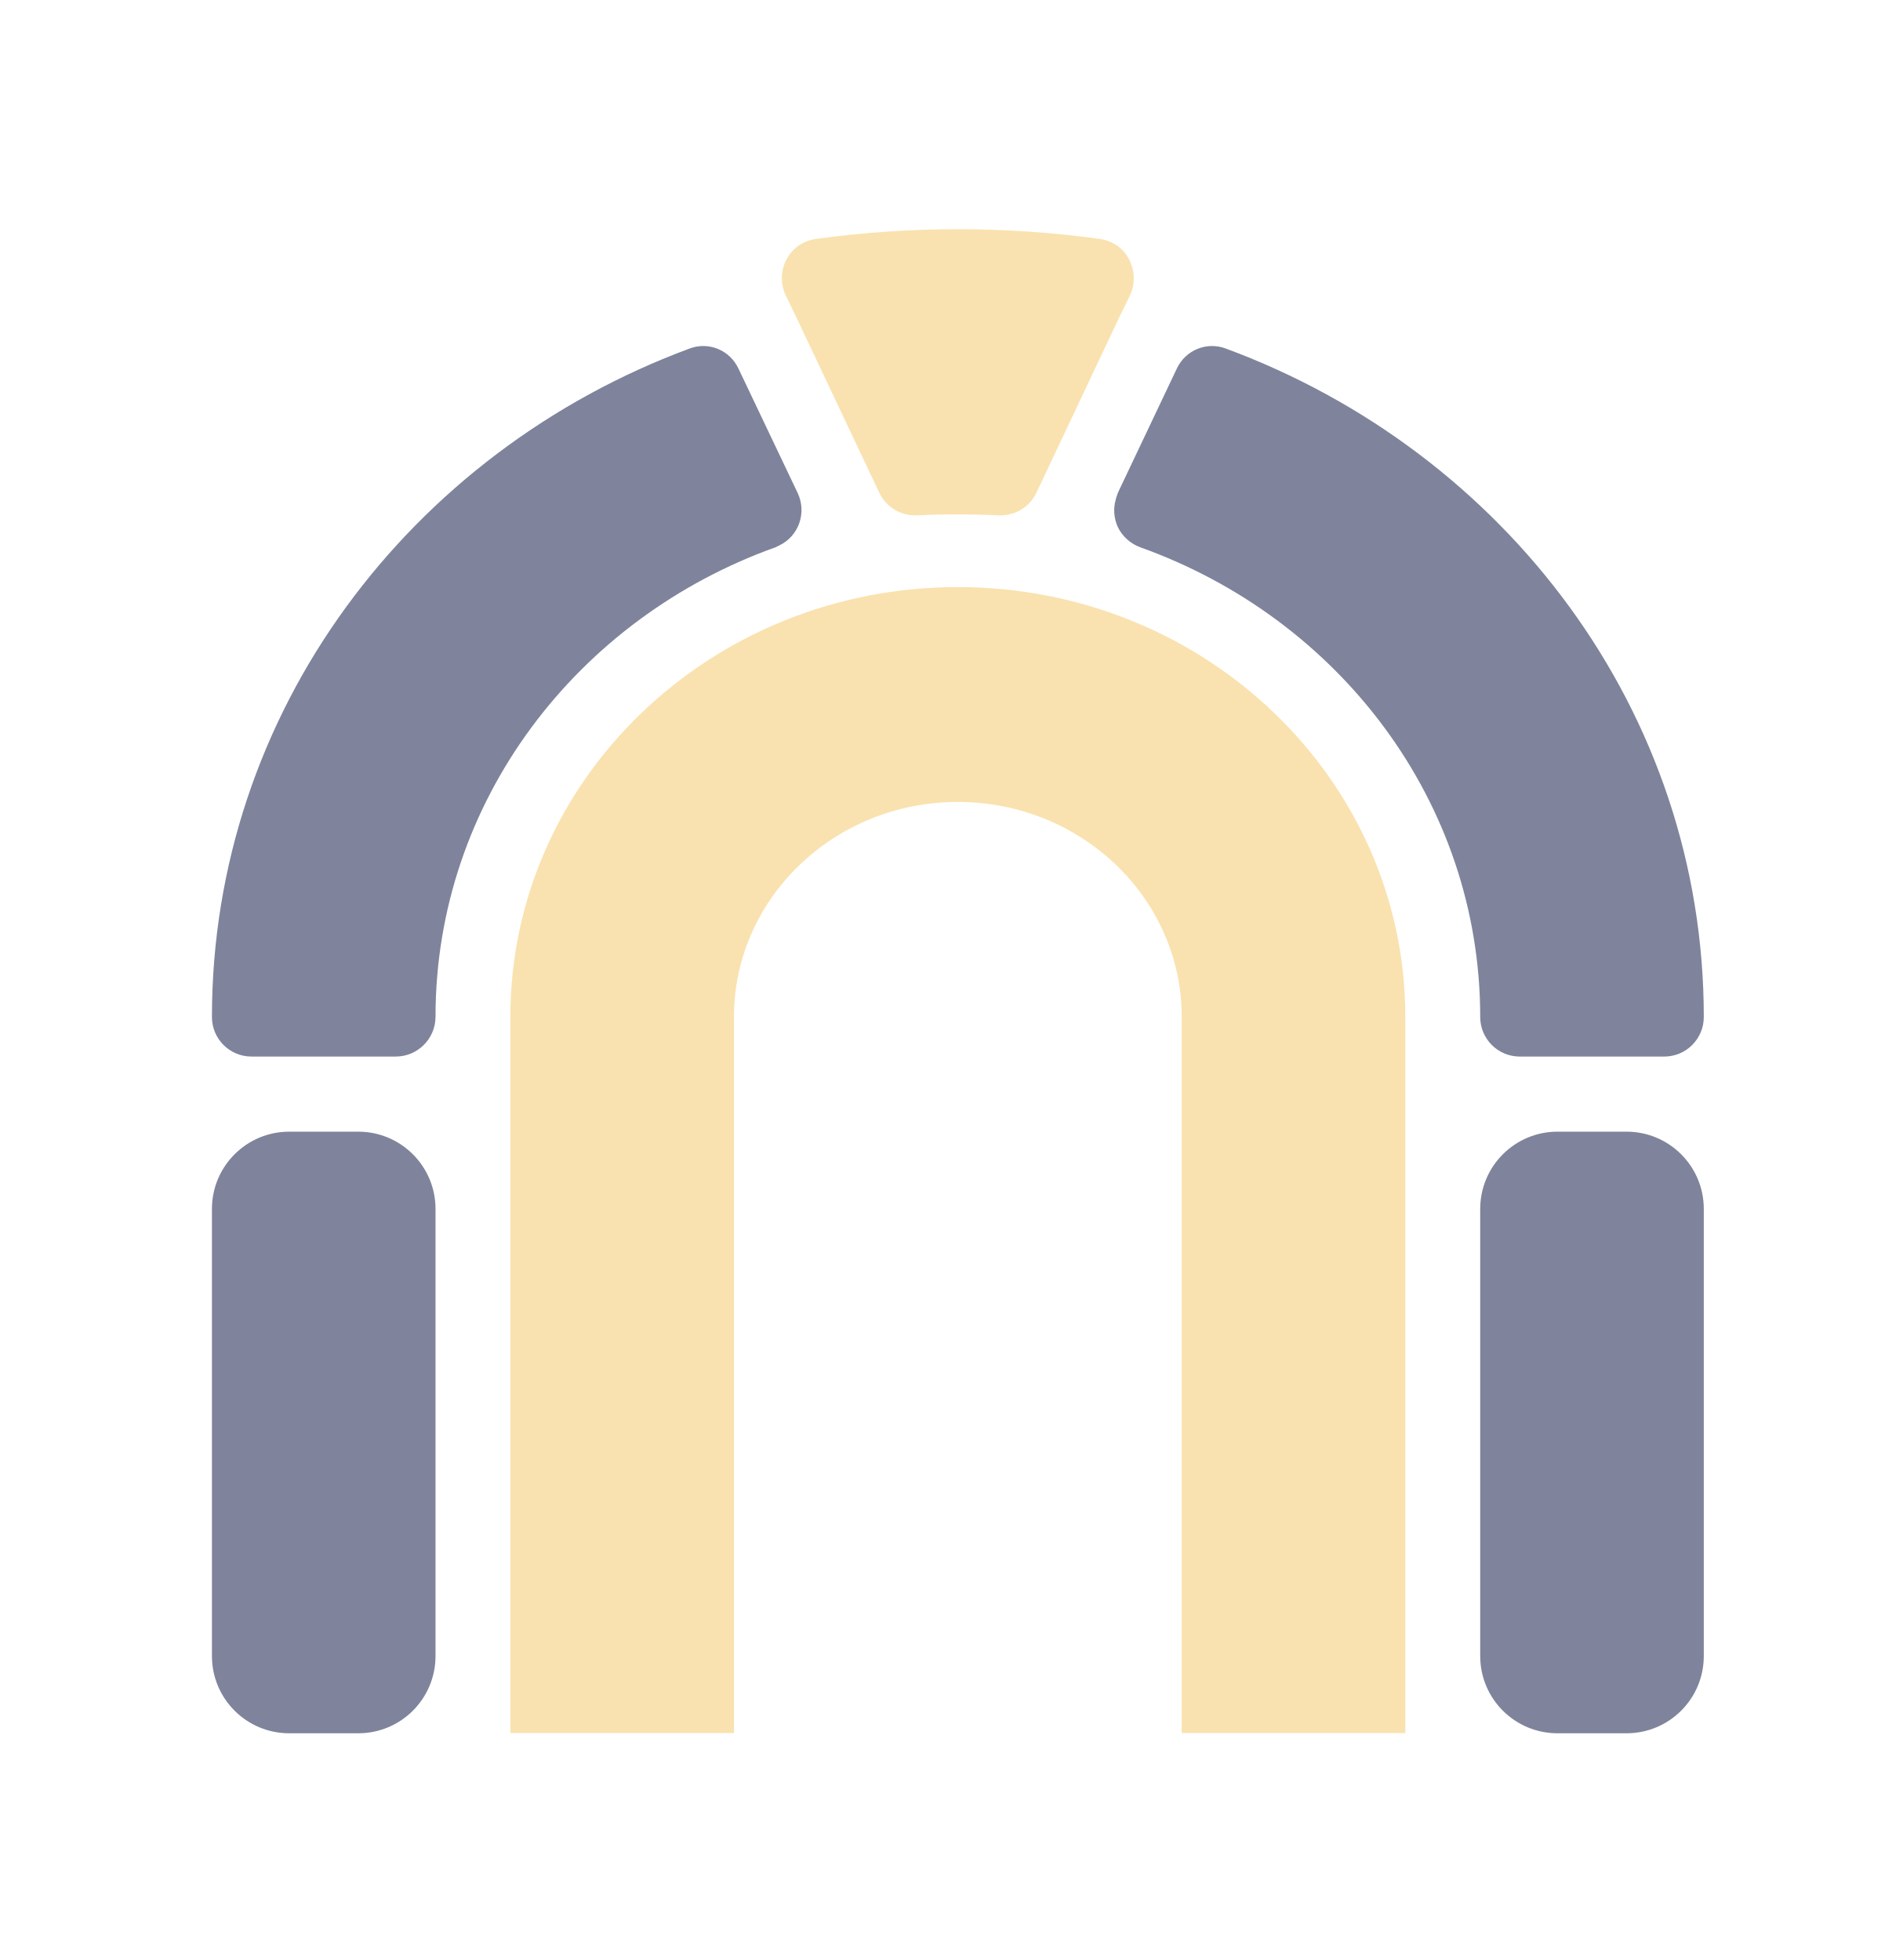
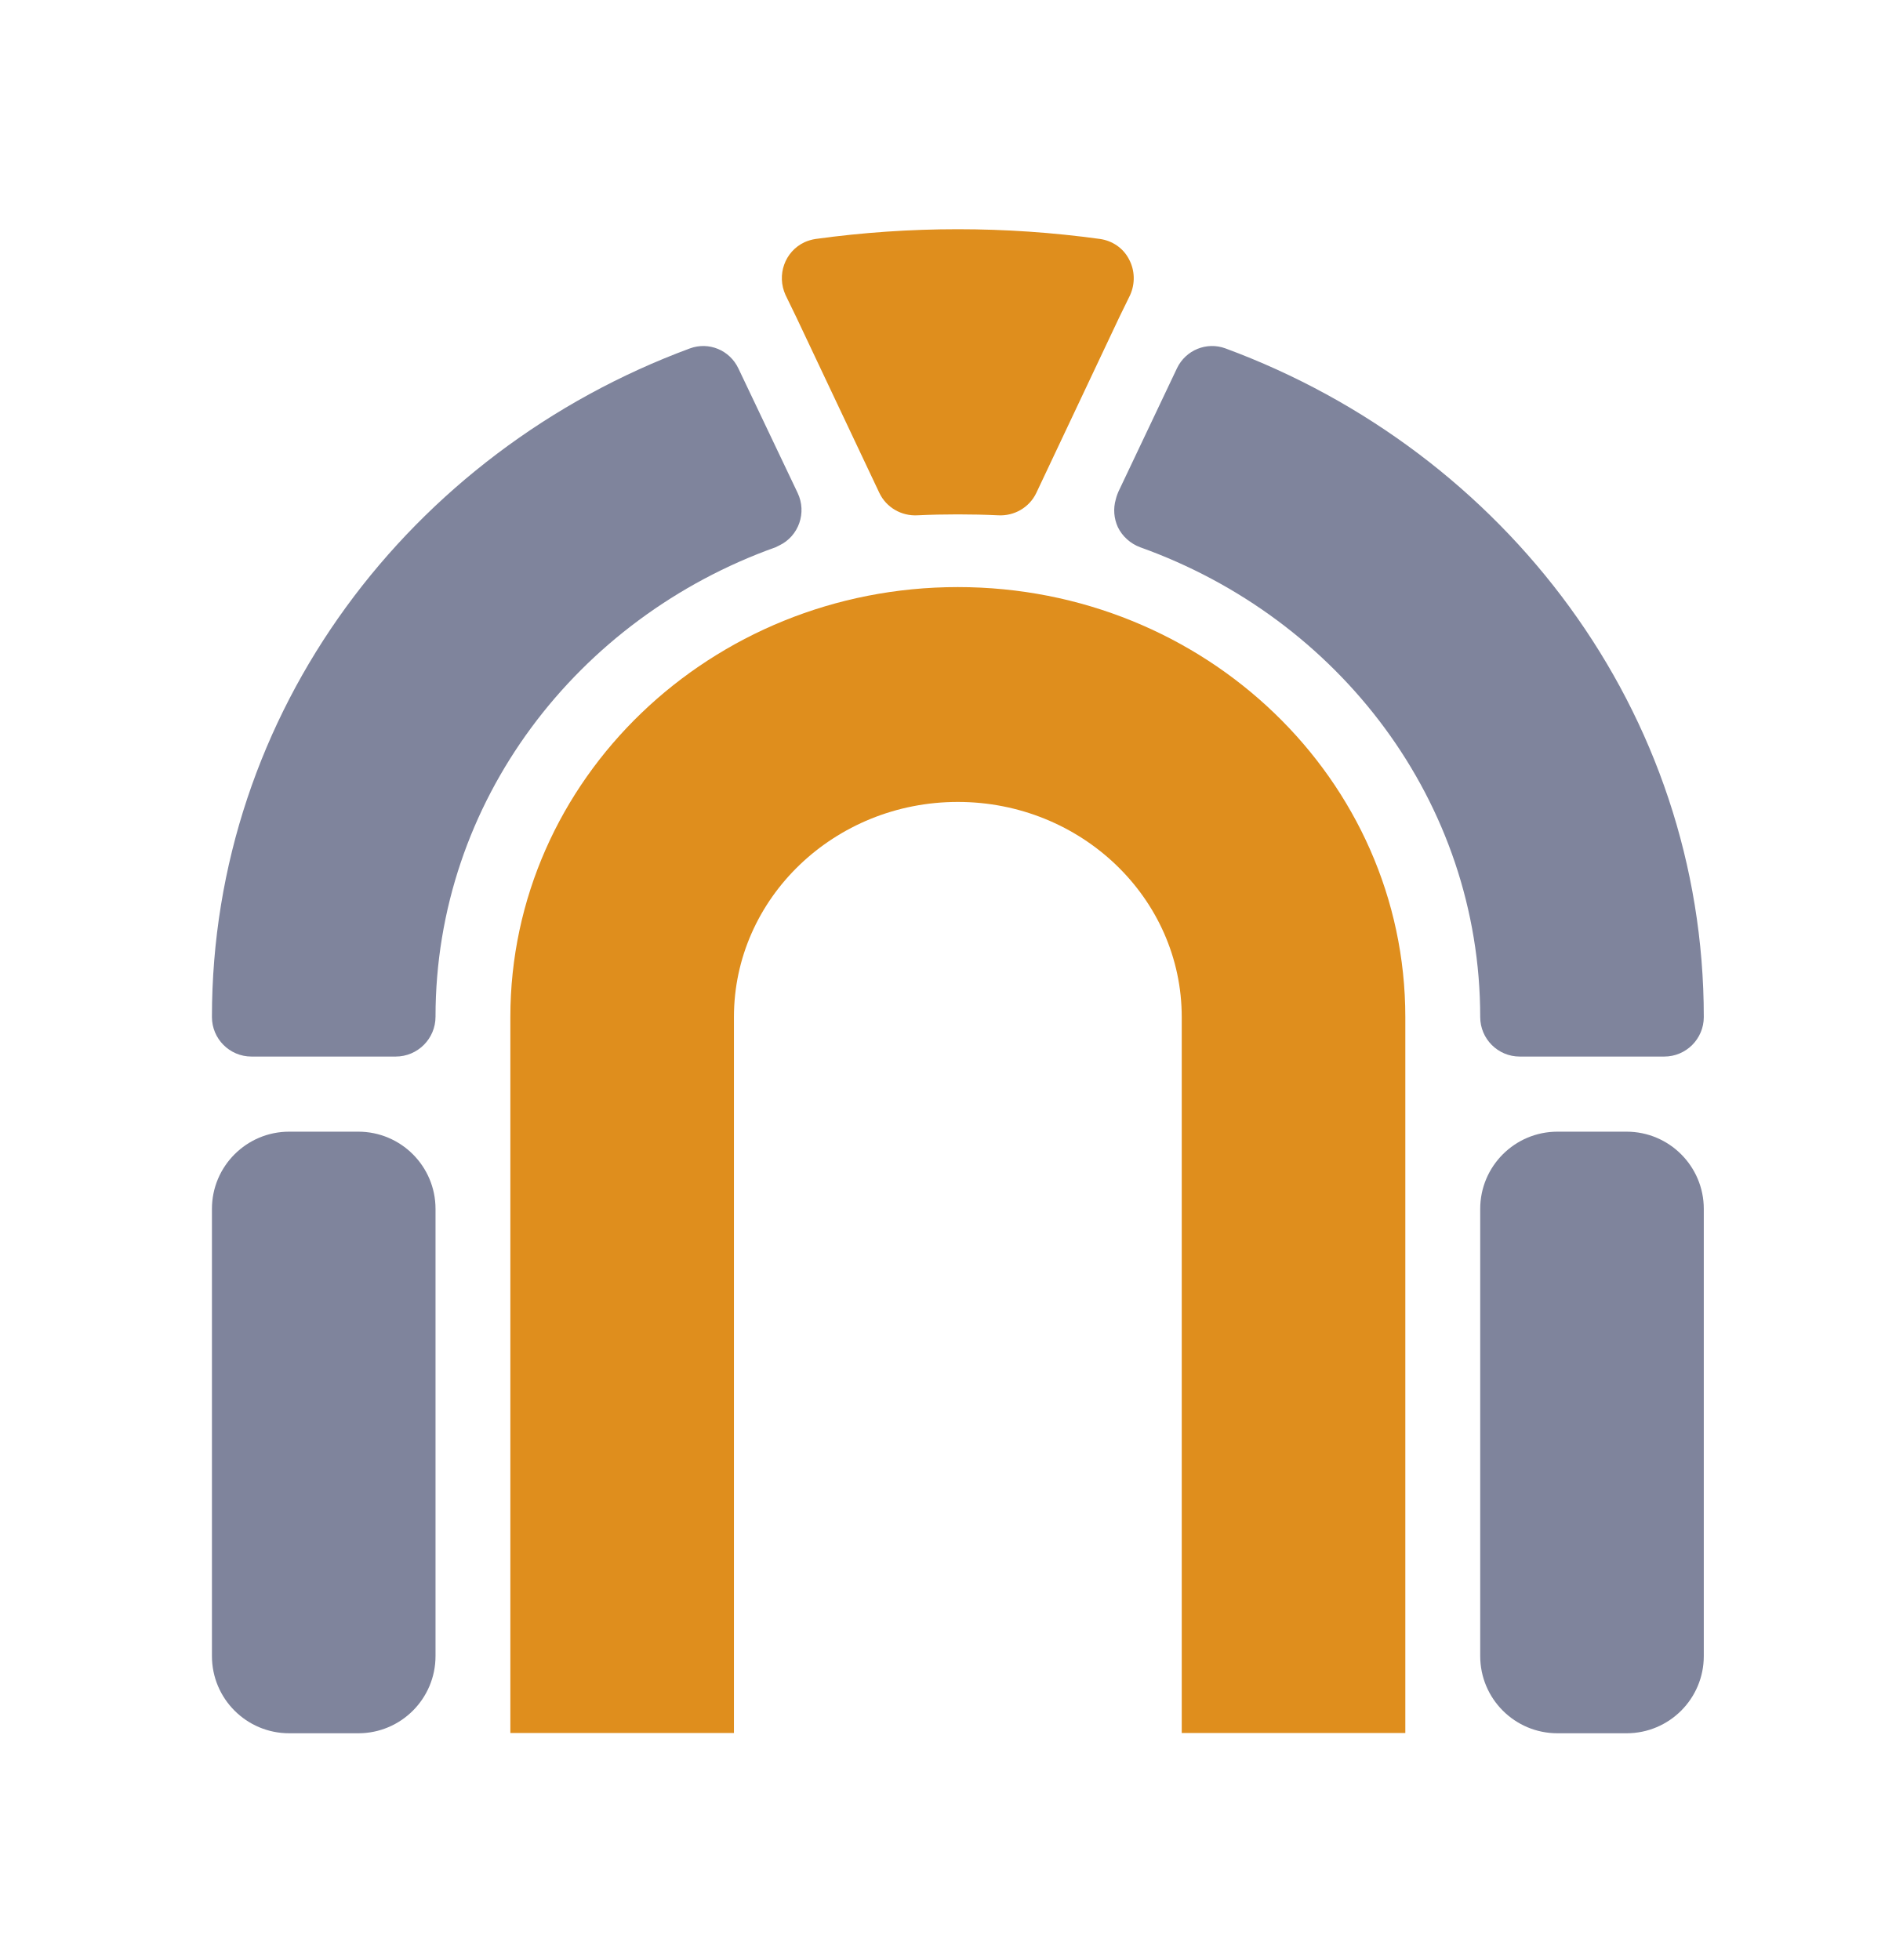
<svg xmlns="http://www.w3.org/2000/svg" width="33" height="34" viewBox="0 0 33 34" fill="none">
  <path d="M13.835 8.551C13.997 8.891 13.856 9.3 13.516 9.462C13.495 9.472 13.474 9.483 13.453 9.493C10.009 10.723 7.554 13.905 7.554 17.637C7.554 18.018 7.245 18.328 6.863 18.328H4.362C3.983 18.328 3.676 18.021 3.676 17.642C3.676 12.351 7.115 7.839 11.966 6.044C12.291 5.924 12.657 6.07 12.809 6.395L13.835 8.551ZM3.676 20.971C3.676 20.231 4.276 19.631 5.016 19.631H6.214C6.954 19.631 7.554 20.231 7.554 20.971V28.727C7.554 29.468 6.954 30.067 6.214 30.067H5.016C4.276 30.067 3.676 29.468 3.676 28.727V20.971ZM29.552 17.642C29.552 18.021 29.245 18.328 28.866 18.328H26.359C25.981 18.328 25.674 18.021 25.674 17.642C25.674 13.905 23.219 10.723 19.775 9.493C19.608 9.43 19.466 9.305 19.388 9.142C19.321 8.994 19.306 8.823 19.353 8.663C19.361 8.634 19.368 8.603 19.38 8.575C19.386 8.559 19.392 8.543 19.399 8.528L20.414 6.389C20.566 6.07 20.932 5.924 21.256 6.044C26.113 7.839 29.552 12.351 29.552 17.642ZM25.674 20.971C25.674 20.231 26.274 19.631 27.014 19.631H28.212C28.952 19.631 29.552 20.231 29.552 20.971V28.727C29.552 29.468 28.952 30.067 28.212 30.067H27.014C26.274 30.067 25.674 29.468 25.674 28.727V20.971Z" fill="#7F849C" />
-   <path d="M19.078 4.145C19.293 4.176 19.481 4.302 19.581 4.495C19.686 4.689 19.691 4.919 19.602 5.118L19.413 5.505L17.974 8.552C17.854 8.803 17.592 8.954 17.315 8.939C17.084 8.928 16.849 8.923 16.613 8.923C16.378 8.923 16.142 8.928 15.912 8.939C15.635 8.954 15.373 8.803 15.253 8.552L13.813 5.505L13.625 5.118C13.468 4.773 13.609 4.364 13.954 4.202C14.012 4.176 14.08 4.155 14.148 4.145C15.786 3.92 17.44 3.92 19.078 4.145ZM24.375 17.643V30.062H20.497V17.643C20.497 15.581 18.754 13.911 16.613 13.911C14.473 13.911 12.73 15.581 12.73 17.643V30.062H8.852V17.643C8.852 13.524 12.327 10.184 16.613 10.184C20.9 10.184 24.375 13.524 24.375 17.643Z" fill="#F9E2AF" />
+   <path d="M19.078 4.145C19.293 4.176 19.481 4.302 19.581 4.495C19.686 4.689 19.691 4.919 19.602 5.118L19.413 5.505L17.974 8.552C17.854 8.803 17.592 8.954 17.315 8.939C17.084 8.928 16.849 8.923 16.613 8.923C16.378 8.923 16.142 8.928 15.912 8.939C15.635 8.954 15.373 8.803 15.253 8.552L13.813 5.505L13.625 5.118C13.468 4.773 13.609 4.364 13.954 4.202C14.012 4.176 14.08 4.155 14.148 4.145C15.786 3.92 17.44 3.92 19.078 4.145ZM24.375 17.643V30.062H20.497V17.643C20.497 15.581 18.754 13.911 16.613 13.911C14.473 13.911 12.73 15.581 12.73 17.643V30.062H8.852V17.643C8.852 13.524 12.327 10.184 16.613 10.184C20.9 10.184 24.375 13.524 24.375 17.643Z" fill="#df8e1d" />
</svg>
